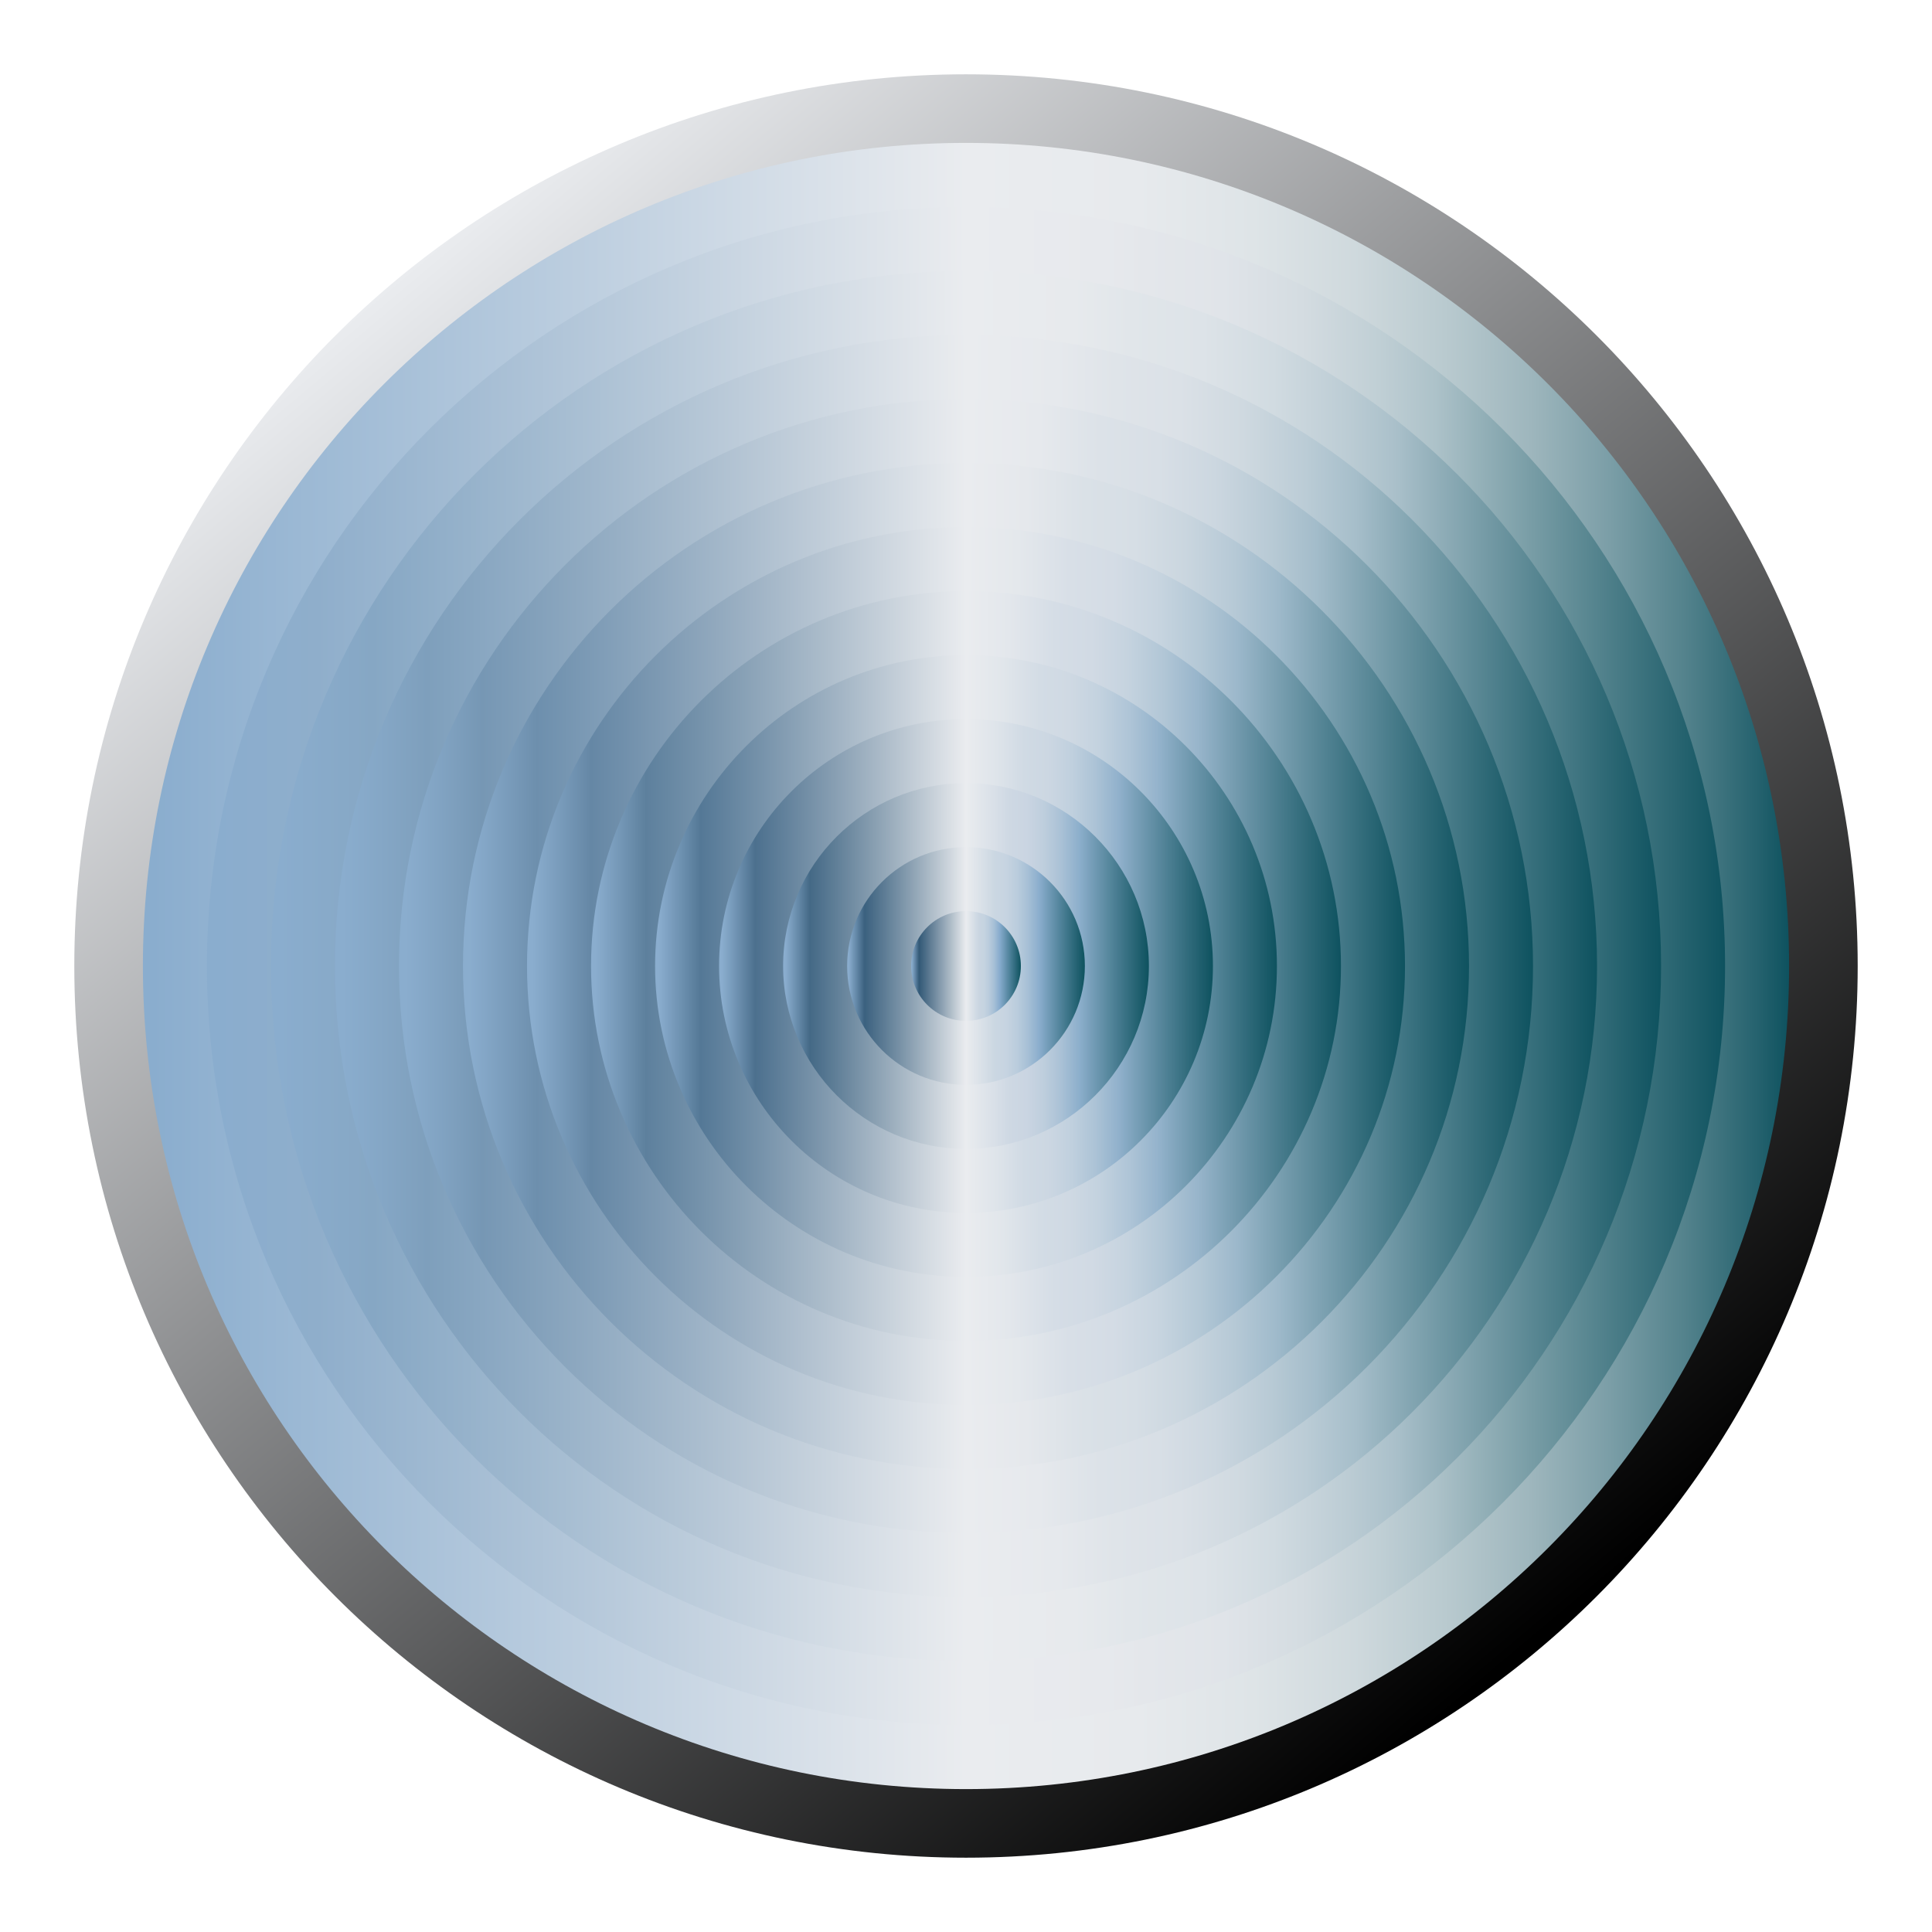
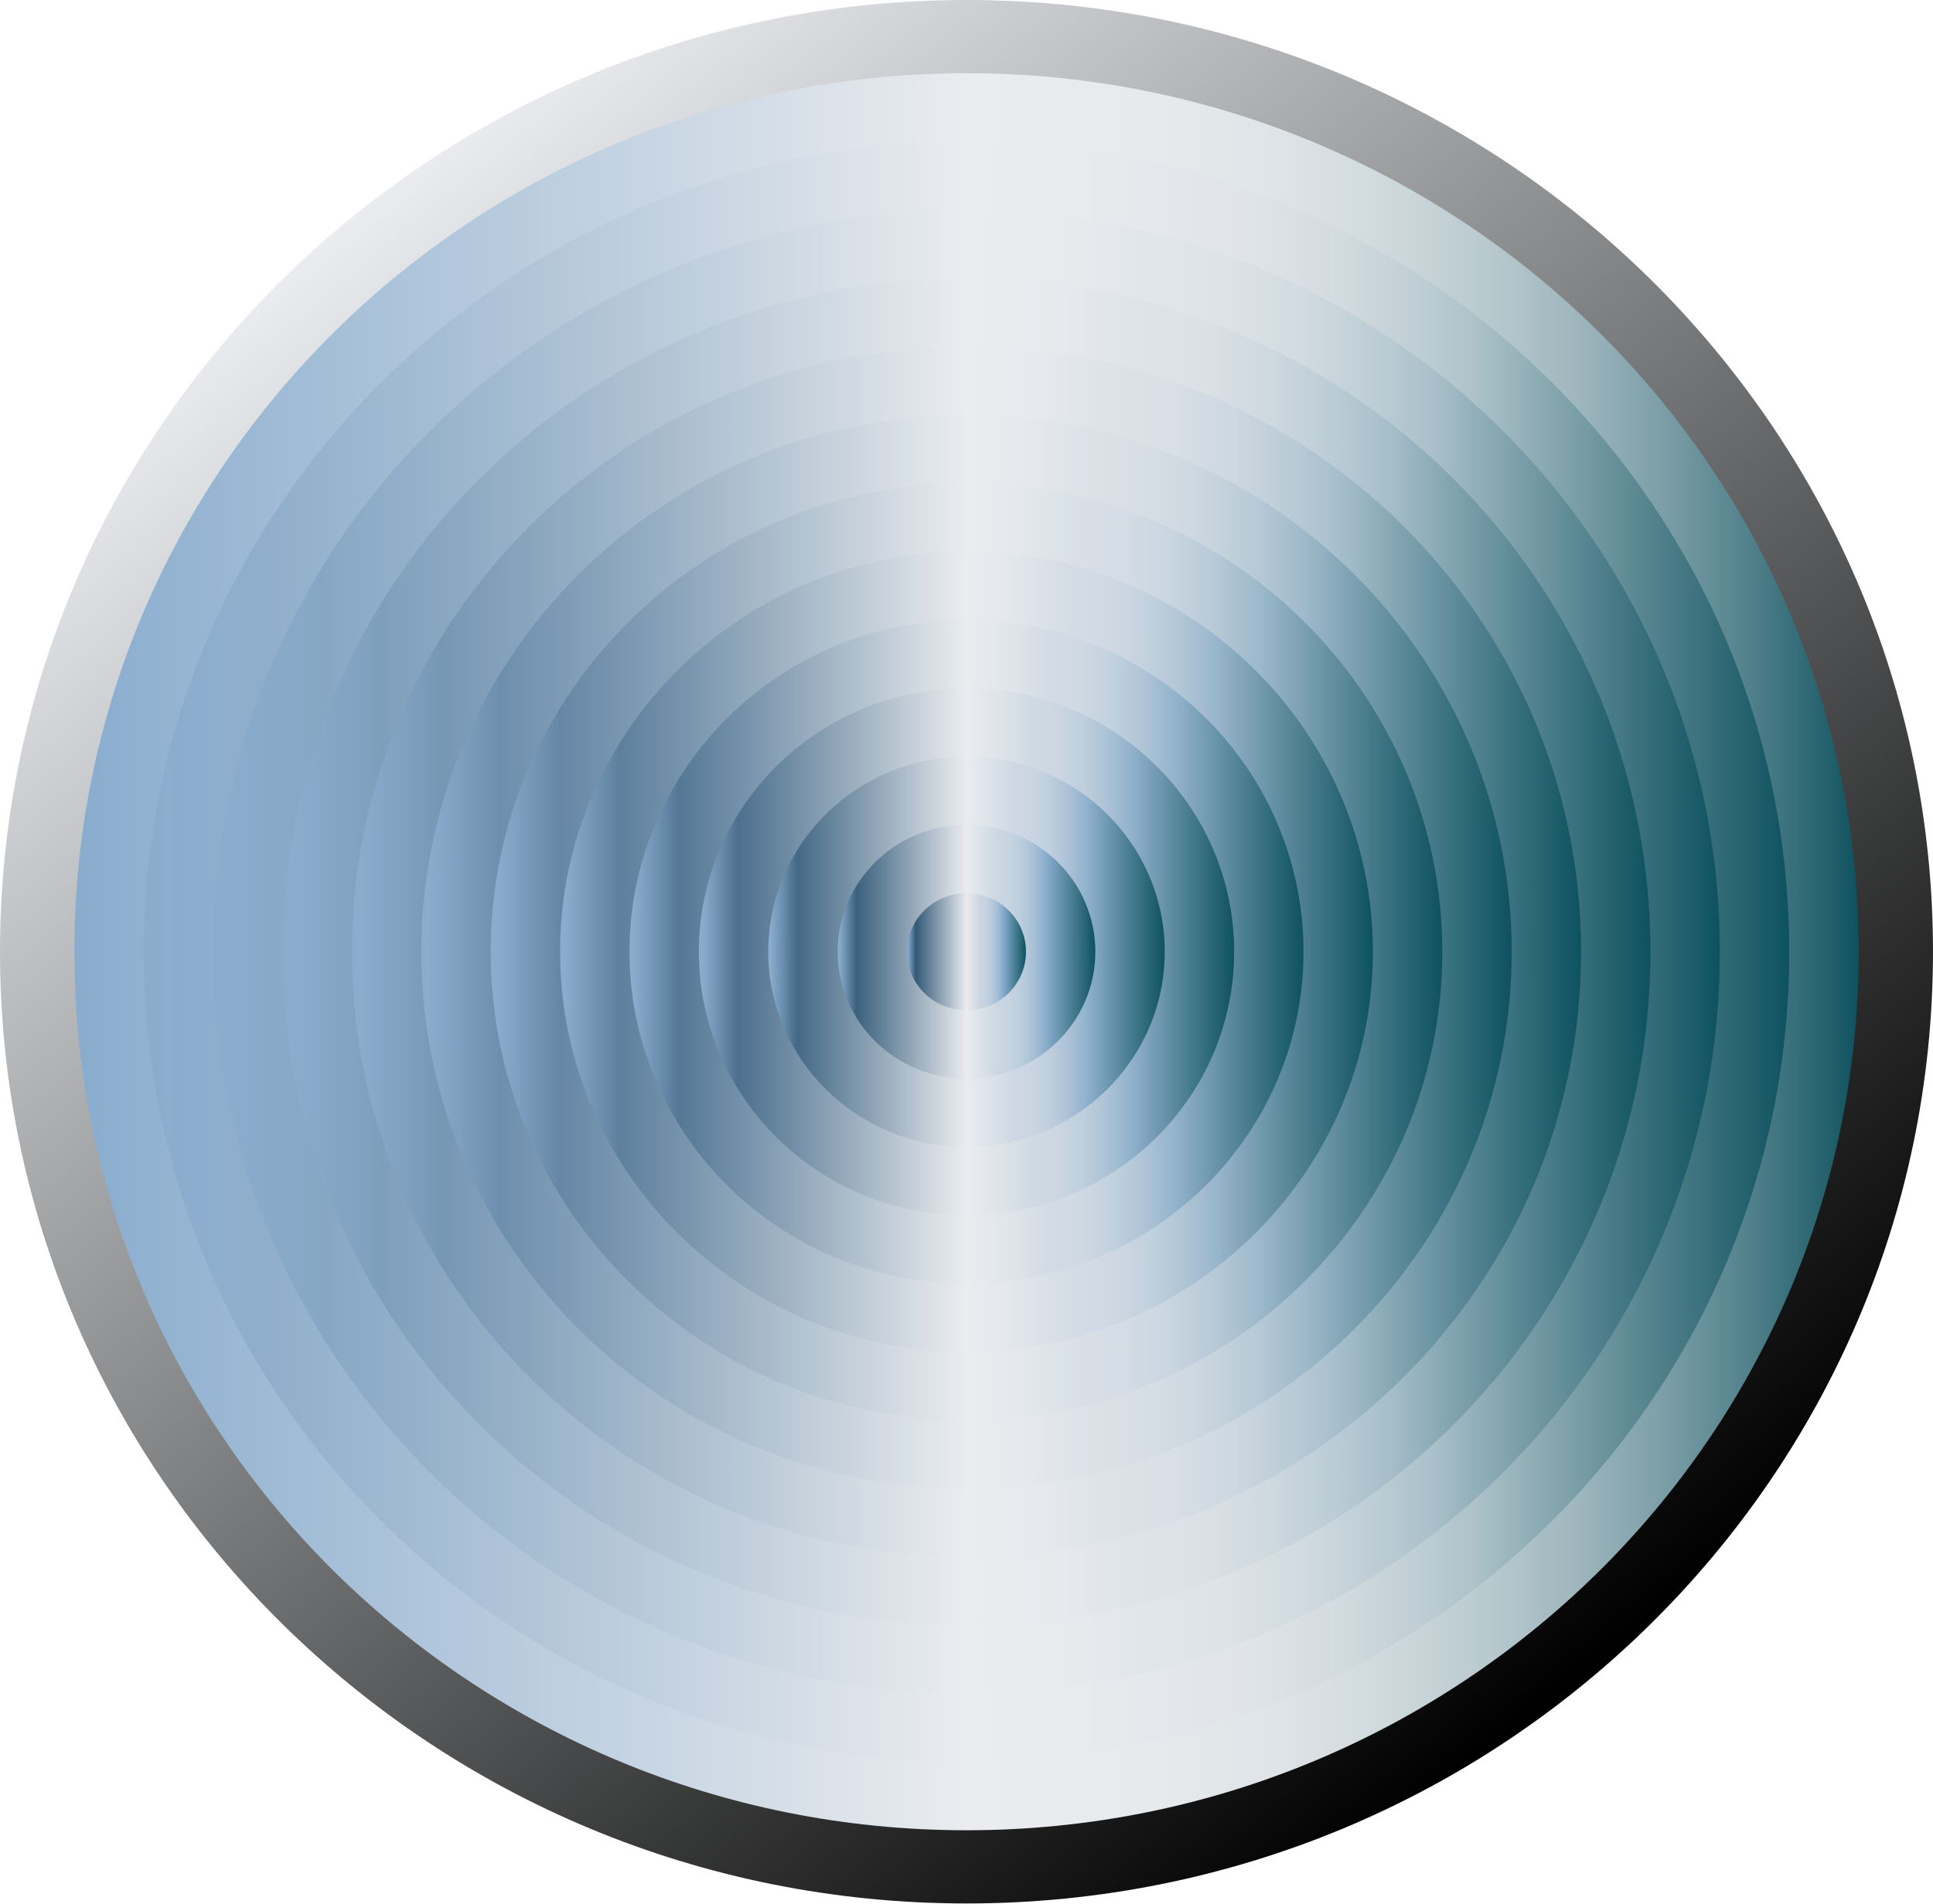
- <svg xmlns="http://www.w3.org/2000/svg" version="1.1" x="0px" y="0px" width="52px" height="52px" viewBox="0 0 52 52" enable-background="new 0 0 52 52" xml:space="preserve" id="svg3883">
-   <defs id="defs3885">
- </defs>
+ <svg xmlns="http://www.w3.org/2000/svg" version="1.1" x="0px" y="0px" width="126.897" height="124.984" viewBox="0 0 126.897 124.984" enable-background="new 0 0 52 52" xml:space="preserve" id="svg3883">
+   <defs id="defs3885" />
  <linearGradient id="SVGID_1_" gradientUnits="userSpaceOnUse" x1="-59.787" y1="-115.917" x2="-93.212" y2="-76.082" gradientTransform="matrix(1,0,0,-1,102.5,-70)">
    <stop offset="0.006" style="stop-color:#000000" id="stop3888" />
    <stop offset="1" style="stop-color:#EAECEF" id="stop3890" />
  </linearGradient>
-   <circle cx="26" cy="26" r="26" id="circle3892" style="fill:url(#SVGID_1_)" transform="matrix(0.923077,0,0,0.923077,2,1.999996)" />
+   <circle cx="26" cy="26" r="26" id="circle3892" style="fill:url(#SVGID_1_)" transform="scale(2.440318,2.403537)" />
  <linearGradient id="SVGID_2_" gradientUnits="userSpaceOnUse" x1="-100.5" y1="-96" x2="-52.5" y2="-96" gradientTransform="matrix(1,0,0,-1,102.5,-70)">
    <stop offset="0.006" style="stop-color:#8AADCE" id="stop3895" />
    <stop offset="0.5" style="stop-color:#EAECEF" id="stop3897" />
    <stop offset="0.604" style="stop-color:#E7EAED" id="stop3899" />
    <stop offset="0.675" style="stop-color:#DEE4E7" id="stop3901" />
    <stop offset="0.736" style="stop-color:#CFD9DD" id="stop3903" />
    <stop offset="0.791" style="stop-color:#B9CACF" id="stop3905" />
    <stop offset="0.843" style="stop-color:#9EB6BD" id="stop3907" />
    <stop offset="0.891" style="stop-color:#7B9EA7" id="stop3909" />
    <stop offset="0.937" style="stop-color:#53828C" id="stop3911" />
    <stop offset="0.981" style="stop-color:#25626E" id="stop3913" />
    <stop offset="1" style="stop-color:#0E525F" id="stop3915" />
  </linearGradient>
-   <circle cx="26" cy="26" r="24" id="circle3917" style="fill:url(#SVGID_2_)" transform="matrix(0.923077,0,0,0.923077,2,1.999996)" />
+   <circle cx="26" cy="26" r="24" id="circle3917" style="fill:url(#SVGID_2_)" transform="scale(2.440318,2.403537)" />
  <linearGradient id="SVGID_3_" gradientUnits="userSpaceOnUse" x1="-98.633" y1="-96" x2="-54.367" y2="-96" gradientTransform="matrix(1,0,0,-1,102.5,-70)">
    <stop offset="0.006" style="stop-color:#8AADCE" id="stop3920" />
    <stop offset="0.073" style="stop-color:#8FAECB" id="stop3922" />
    <stop offset="0.5" style="stop-color:#EAECEF" id="stop3924" />
    <stop offset="0.59" style="stop-color:#E7E9ED" id="stop3926" />
    <stop offset="0.618" style="stop-color:#E4E7EB" id="stop3928" />
    <stop offset="0.67" style="stop-color:#E0E4E9" id="stop3930" />
    <stop offset="0.721" style="stop-color:#D4DCE1" id="stop3932" />
    <stop offset="0.772" style="stop-color:#C0CFD5" id="stop3934" />
    <stop offset="0.809" style="stop-color:#ADC2C9" id="stop3936" />
    <stop offset="1" style="stop-color:#0E525F" id="stop3938" />
  </linearGradient>
-   <circle cx="26" cy="26" r="22.133" id="circle3940" style="fill:url(#SVGID_3_)" transform="matrix(0.923077,0,0,0.923077,2,1.999996)" />
+   <circle cx="26" cy="26" r="22.133" id="circle3940" style="fill:url(#SVGID_3_)" transform="scale(2.440318,2.403537)" />
  <linearGradient id="SVGID_4_" gradientUnits="userSpaceOnUse" x1="-96.767" y1="-96" x2="-56.232" y2="-96" gradientTransform="matrix(1,0,0,-1,102.5,-70)">
    <stop offset="0.006" style="stop-color:#8AADCE" id="stop3943" />
    <stop offset="0.073" style="stop-color:#86A7C4" id="stop3945" />
    <stop offset="0.5" style="stop-color:#EAECEF" id="stop3947" />
    <stop offset="0.577" style="stop-color:#E7EAED" id="stop3949" />
    <stop offset="0.618" style="stop-color:#E1E6EA" id="stop3951" />
    <stop offset="0.67" style="stop-color:#DDE3E8" id="stop3953" />
    <stop offset="0.721" style="stop-color:#D1DBE1" id="stop3955" />
    <stop offset="0.772" style="stop-color:#BDCDD5" id="stop3957" />
    <stop offset="0.809" style="stop-color:#AAC0CA" id="stop3959" />
    <stop offset="1" style="stop-color:#0E525F" id="stop3961" />
  </linearGradient>
-   <circle cx="26" cy="26" r="20.267" id="circle3963" style="fill:url(#SVGID_4_)" transform="matrix(0.923077,0,0,0.923077,2,1.999996)" />
+   <circle cx="26" cy="26" r="20.267" id="circle3963" style="fill:url(#SVGID_4_)" transform="scale(2.440318,2.403537)" />
  <linearGradient id="SVGID_5_" gradientUnits="userSpaceOnUse" x1="-94.9" y1="-96" x2="-58.1" y2="-96" gradientTransform="matrix(1,0,0,-1,102.5,-70)">
    <stop offset="0.006" style="stop-color:#8AADCE" id="stop3966" />
    <stop offset="0.073" style="stop-color:#7E9FBC" id="stop3968" />
    <stop offset="0.5" style="stop-color:#EAECEF" id="stop3970" />
    <stop offset="0.571" style="stop-color:#E6E9ED" id="stop3972" />
    <stop offset="0.618" style="stop-color:#DFE4E9" id="stop3974" />
    <stop offset="0.669" style="stop-color:#DBE1E7" id="stop3976" />
    <stop offset="0.719" style="stop-color:#CFD9E0" id="stop3978" />
    <stop offset="0.769" style="stop-color:#BBCCD6" id="stop3980" />
    <stop offset="0.809" style="stop-color:#A6BECA" id="stop3982" />
    <stop offset="1" style="stop-color:#0E525F" id="stop3984" />
  </linearGradient>
-   <circle cx="26" cy="26" r="18.4" id="circle3986" style="fill:url(#SVGID_5_)" transform="matrix(0.923077,0,0,0.923077,2,1.999996)" />
+   <circle cx="26" cy="26" r="18.4" id="circle3986" style="fill:url(#SVGID_5_)" transform="scale(2.440318,2.403537)" />
  <linearGradient id="SVGID_6_" gradientUnits="userSpaceOnUse" x1="-93.033" y1="-96" x2="-59.967" y2="-96" gradientTransform="matrix(1,0,0,-1,102.5,-70)">
    <stop offset="0.006" style="stop-color:#8AADCE" id="stop3989" />
    <stop offset="0.073" style="stop-color:#7697B4" id="stop3991" />
    <stop offset="0.5" style="stop-color:#EAECEF" id="stop3993" />
    <stop offset="0.564" style="stop-color:#E6E9ED" id="stop3995" />
    <stop offset="0.618" style="stop-color:#DCE2E8" id="stop3997" />
    <stop offset="0.669" style="stop-color:#D8DFE6" id="stop3999" />
    <stop offset="0.719" style="stop-color:#CCD7E0" id="stop4001" />
    <stop offset="0.769" style="stop-color:#B8CAD5" id="stop4003" />
    <stop offset="0.809" style="stop-color:#A3BCCA" id="stop4005" />
    <stop offset="1" style="stop-color:#0E525F" id="stop4007" />
  </linearGradient>
-   <circle cx="26" cy="26" r="16.533" id="circle4009" style="fill:url(#SVGID_6_)" transform="matrix(0.923077,0,0,0.923077,2,1.999996)" />
+   <circle cx="26" cy="26" r="16.533" id="circle4009" style="fill:url(#SVGID_6_)" transform="scale(2.440318,2.403537)" />
  <linearGradient id="SVGID_7_" gradientUnits="userSpaceOnUse" x1="-91.167" y1="-96" x2="-61.833" y2="-96" gradientTransform="matrix(1,0,0,-1,102.5,-70)">
    <stop offset="0.006" style="stop-color:#8AADCE" id="stop4012" />
    <stop offset="0.073" style="stop-color:#6D8FAD" id="stop4014" />
    <stop offset="0.5" style="stop-color:#EAECEF" id="stop4016" />
    <stop offset="0.56" style="stop-color:#E5E8EC" id="stop4018" />
    <stop offset="0.618" style="stop-color:#DAE1E7" id="stop4020" />
    <stop offset="0.668" style="stop-color:#D6DEE5" id="stop4022" />
    <stop offset="0.718" style="stop-color:#CAD6DF" id="stop4024" />
    <stop offset="0.767" style="stop-color:#B6C9D6" id="stop4026" />
    <stop offset="0.809" style="stop-color:#9FBACB" id="stop4028" />
    <stop offset="1" style="stop-color:#0E525F" id="stop4030" />
  </linearGradient>
-   <circle cx="26" cy="26" r="14.667" id="circle4032" style="fill:url(#SVGID_7_)" transform="matrix(0.923077,0,0,0.923077,2,1.999996)" />
+   <circle cx="26" cy="26" r="14.667" id="circle4032" style="fill:url(#SVGID_7_)" transform="scale(2.440318,2.403537)" />
  <linearGradient id="SVGID_8_" gradientUnits="userSpaceOnUse" x1="-89.3" y1="-96" x2="-63.7" y2="-96" gradientTransform="matrix(1,0,0,-1,102.5,-70)">
    <stop offset="0.006" style="stop-color:#8AADCE" id="stop4035" />
    <stop offset="0.073" style="stop-color:#6587A5" id="stop4037" />
    <stop offset="0.5" style="stop-color:#EAECEF" id="stop4039" />
    <stop offset="0.559" style="stop-color:#E4E8EC" id="stop4041" />
    <stop offset="0.618" style="stop-color:#D8DFE7" id="stop4043" />
    <stop offset="0.667" style="stop-color:#D4DCE5" id="stop4045" />
    <stop offset="0.717" style="stop-color:#C8D5E0" id="stop4047" />
    <stop offset="0.766" style="stop-color:#B4C8D6" id="stop4049" />
    <stop offset="0.809" style="stop-color:#9CB8CB" id="stop4051" />
    <stop offset="1" style="stop-color:#0E525F" id="stop4053" />
  </linearGradient>
-   <circle cx="26" cy="26" r="12.8" id="circle4055" style="fill:url(#SVGID_8_)" transform="matrix(0.923077,0,0,0.923077,2,1.999996)" />
+   <circle cx="26" cy="26" r="12.8" id="circle4055" style="fill:url(#SVGID_8_)" transform="scale(2.440318,2.403537)" />
  <linearGradient id="SVGID_9_" gradientUnits="userSpaceOnUse" x1="-87.433" y1="-96" x2="-65.566" y2="-96" gradientTransform="matrix(1,0,0,-1,102.5,-70)">
    <stop offset="0.006" style="stop-color:#8AADCE" id="stop4058" />
    <stop offset="0.073" style="stop-color:#5D809D" id="stop4060" />
    <stop offset="0.5" style="stop-color:#EAECEF" id="stop4062" />
    <stop offset="0.557" style="stop-color:#E3E7EC" id="stop4064" />
    <stop offset="0.618" style="stop-color:#D5DDE6" id="stop4066" />
    <stop offset="0.667" style="stop-color:#D1DAE4" id="stop4068" />
    <stop offset="0.716" style="stop-color:#C5D3DF" id="stop4070" />
    <stop offset="0.764" style="stop-color:#B1C6D6" id="stop4072" />
    <stop offset="0.809" style="stop-color:#98B5CB" id="stop4074" />
    <stop offset="1" style="stop-color:#0E525F" id="stop4076" />
  </linearGradient>
-   <circle cx="26" cy="26" r="10.933" id="circle4078" style="fill:url(#SVGID_9_)" transform="matrix(0.923077,0,0,0.923077,2,1.999996)" />
+   <circle cx="26" cy="26" r="10.933" id="circle4078" style="fill:url(#SVGID_9_)" transform="scale(2.440318,2.403537)" />
  <linearGradient id="SVGID_10_" gradientUnits="userSpaceOnUse" x1="-85.566" y1="-96" x2="-67.434" y2="-96" gradientTransform="matrix(1,0,0,-1,102.5,-70)">
    <stop offset="0.006" style="stop-color:#8AADCE" id="stop4081" />
    <stop offset="0.073" style="stop-color:#547896" id="stop4083" />
    <stop offset="0.5" style="stop-color:#EAECEF" id="stop4085" />
    <stop offset="0.559" style="stop-color:#E1E6EB" id="stop4087" />
    <stop offset="0.618" style="stop-color:#D3DCE5" id="stop4089" />
    <stop offset="0.666" style="stop-color:#CFD9E3" id="stop4091" />
    <stop offset="0.714" style="stop-color:#C3D2DF" id="stop4093" />
    <stop offset="0.762" style="stop-color:#AFC5D7" id="stop4095" />
    <stop offset="0.809" style="stop-color:#94B3CC" id="stop4097" />
    <stop offset="1" style="stop-color:#0E525F" id="stop4099" />
  </linearGradient>
-   <circle cx="26" cy="26" r="9.066" id="circle4101" style="fill:url(#SVGID_10_)" transform="matrix(0.923077,0,0,0.923077,2,1.999996)" />
+   <circle cx="26" cy="26" r="9.066" id="circle4101" style="fill:url(#SVGID_10_)" transform="scale(2.440318,2.403537)" />
  <linearGradient id="SVGID_11_" gradientUnits="userSpaceOnUse" x1="-83.7" y1="-96" x2="-69.3" y2="-96" gradientTransform="matrix(1,0,0,-1,102.5,-70)">
    <stop offset="0.006" style="stop-color:#8AADCE" id="stop4104" />
    <stop offset="0.073" style="stop-color:#4C708E" id="stop4106" />
    <stop offset="0.5" style="stop-color:#EAECEF" id="stop4108" />
    <stop offset="0.562" style="stop-color:#DEE4EA" id="stop4110" />
    <stop offset="0.618" style="stop-color:#D0DAE4" id="stop4112" />
    <stop offset="0.666" style="stop-color:#CCD7E2" id="stop4114" />
    <stop offset="0.714" style="stop-color:#C0D0DE" id="stop4116" />
    <stop offset="0.762" style="stop-color:#ACC3D6" id="stop4118" />
    <stop offset="0.809" style="stop-color:#91B1CC" id="stop4120" />
    <stop offset="1" style="stop-color:#0E525F" id="stop4122" />
  </linearGradient>
-   <circle cx="26" cy="26" r="7.2" id="circle4124" style="fill:url(#SVGID_11_)" transform="matrix(0.923077,0,0,0.923077,2,1.999996)" />
+   <circle cx="26" cy="26" r="7.2" id="circle4124" style="fill:url(#SVGID_11_)" transform="scale(2.440318,2.403537)" />
  <linearGradient id="SVGID_12_" gradientUnits="userSpaceOnUse" x1="-81.833" y1="-96" x2="-71.167" y2="-96" gradientTransform="matrix(1,0,0,-1,102.5,-70)">
    <stop offset="0.006" style="stop-color:#8AADCE" id="stop4127" />
    <stop offset="0.073" style="stop-color:#446986" id="stop4129" />
    <stop offset="0.5" style="stop-color:#EAECEF" id="stop4131" />
    <stop offset="0.576" style="stop-color:#D9E0E8" id="stop4133" />
    <stop offset="0.618" style="stop-color:#CED8E3" id="stop4135" />
    <stop offset="0.665" style="stop-color:#CAD5E2" id="stop4137" />
    <stop offset="0.713" style="stop-color:#BECEDD" id="stop4139" />
    <stop offset="0.76" style="stop-color:#AAC1D6" id="stop4141" />
    <stop offset="0.807" style="stop-color:#8EB0CC" id="stop4143" />
    <stop offset="0.809" style="stop-color:#8DAFCC" id="stop4145" />
    <stop offset="1" style="stop-color:#0E525F" id="stop4147" />
  </linearGradient>
-   <circle cx="26" cy="26" r="5.333" id="circle4149" style="fill:url(#SVGID_12_)" transform="matrix(0.923077,0,0,0.923077,2,1.999996)" />
+   <circle cx="26" cy="26" r="5.333" id="circle4149" style="fill:url(#SVGID_12_)" transform="scale(2.440318,2.403537)" />
  <linearGradient id="SVGID_13_" gradientUnits="userSpaceOnUse" x1="-79.966" y1="-96" x2="-73.034" y2="-96" gradientTransform="matrix(1,0,0,-1,102.5,-70)">
    <stop offset="0.006" style="stop-color:#8AADCE" id="stop4152" />
    <stop offset="0.073" style="stop-color:#3B617F" id="stop4154" />
    <stop offset="0.5" style="stop-color:#EAECEF" id="stop4156" />
    <stop offset="0.609" style="stop-color:#CED9E3" id="stop4158" />
    <stop offset="0.618" style="stop-color:#CBD7E2" id="stop4160" />
    <stop offset="0.665" style="stop-color:#C7D4E1" id="stop4162" />
    <stop offset="0.713" style="stop-color:#BBCDDD" id="stop4164" />
    <stop offset="0.76" style="stop-color:#A7C0D6" id="stop4166" />
    <stop offset="0.807" style="stop-color:#8BAECD" id="stop4168" />
    <stop offset="0.809" style="stop-color:#8AADCD" id="stop4170" />
    <stop offset="1" style="stop-color:#0E525F" id="stop4172" />
  </linearGradient>
-   <circle cx="26" cy="26" r="3.466" id="circle4174" style="fill:url(#SVGID_13_)" transform="matrix(0.923077,0,0,0.923077,2,1.999996)" />
+   <circle cx="26" cy="26" r="3.466" id="circle4174" style="fill:url(#SVGID_13_)" transform="scale(2.440318,2.403537)" />
  <linearGradient id="SVGID_14_" gradientUnits="userSpaceOnUse" x1="-78.1" y1="-96" x2="-74.9" y2="-96" gradientTransform="matrix(1,0,0,-1,102.5,-70)">
    <stop offset="0.006" style="stop-color:#8AADCE" id="stop4177" />
    <stop offset="0.073" style="stop-color:#335977" id="stop4179" />
    <stop offset="0.5" style="stop-color:#EAECEF" id="stop4181" />
    <stop offset="0.618" style="stop-color:#C9D5E1" id="stop4183" />
    <stop offset="0.665" style="stop-color:#C5D3E0" id="stop4185" />
    <stop offset="0.711" style="stop-color:#B9CBDC" id="stop4187" />
    <stop offset="0.758" style="stop-color:#A5BFD6" id="stop4189" />
    <stop offset="0.804" style="stop-color:#89ADCE" id="stop4191" />
    <stop offset="0.809" style="stop-color:#86ABCD" id="stop4193" />
    <stop offset="1" style="stop-color:#0E525F" id="stop4195" />
  </linearGradient>
-   <circle cx="26" cy="26" r="1.6" id="circle4197" style="fill:url(#SVGID_14_)" transform="matrix(0.923077,0,0,0.923077,2,1.999996)" />
+   <circle cx="26" cy="26" r="1.6" id="circle4197" style="fill:url(#SVGID_14_)" transform="scale(2.440318,2.403537)" />
</svg>
